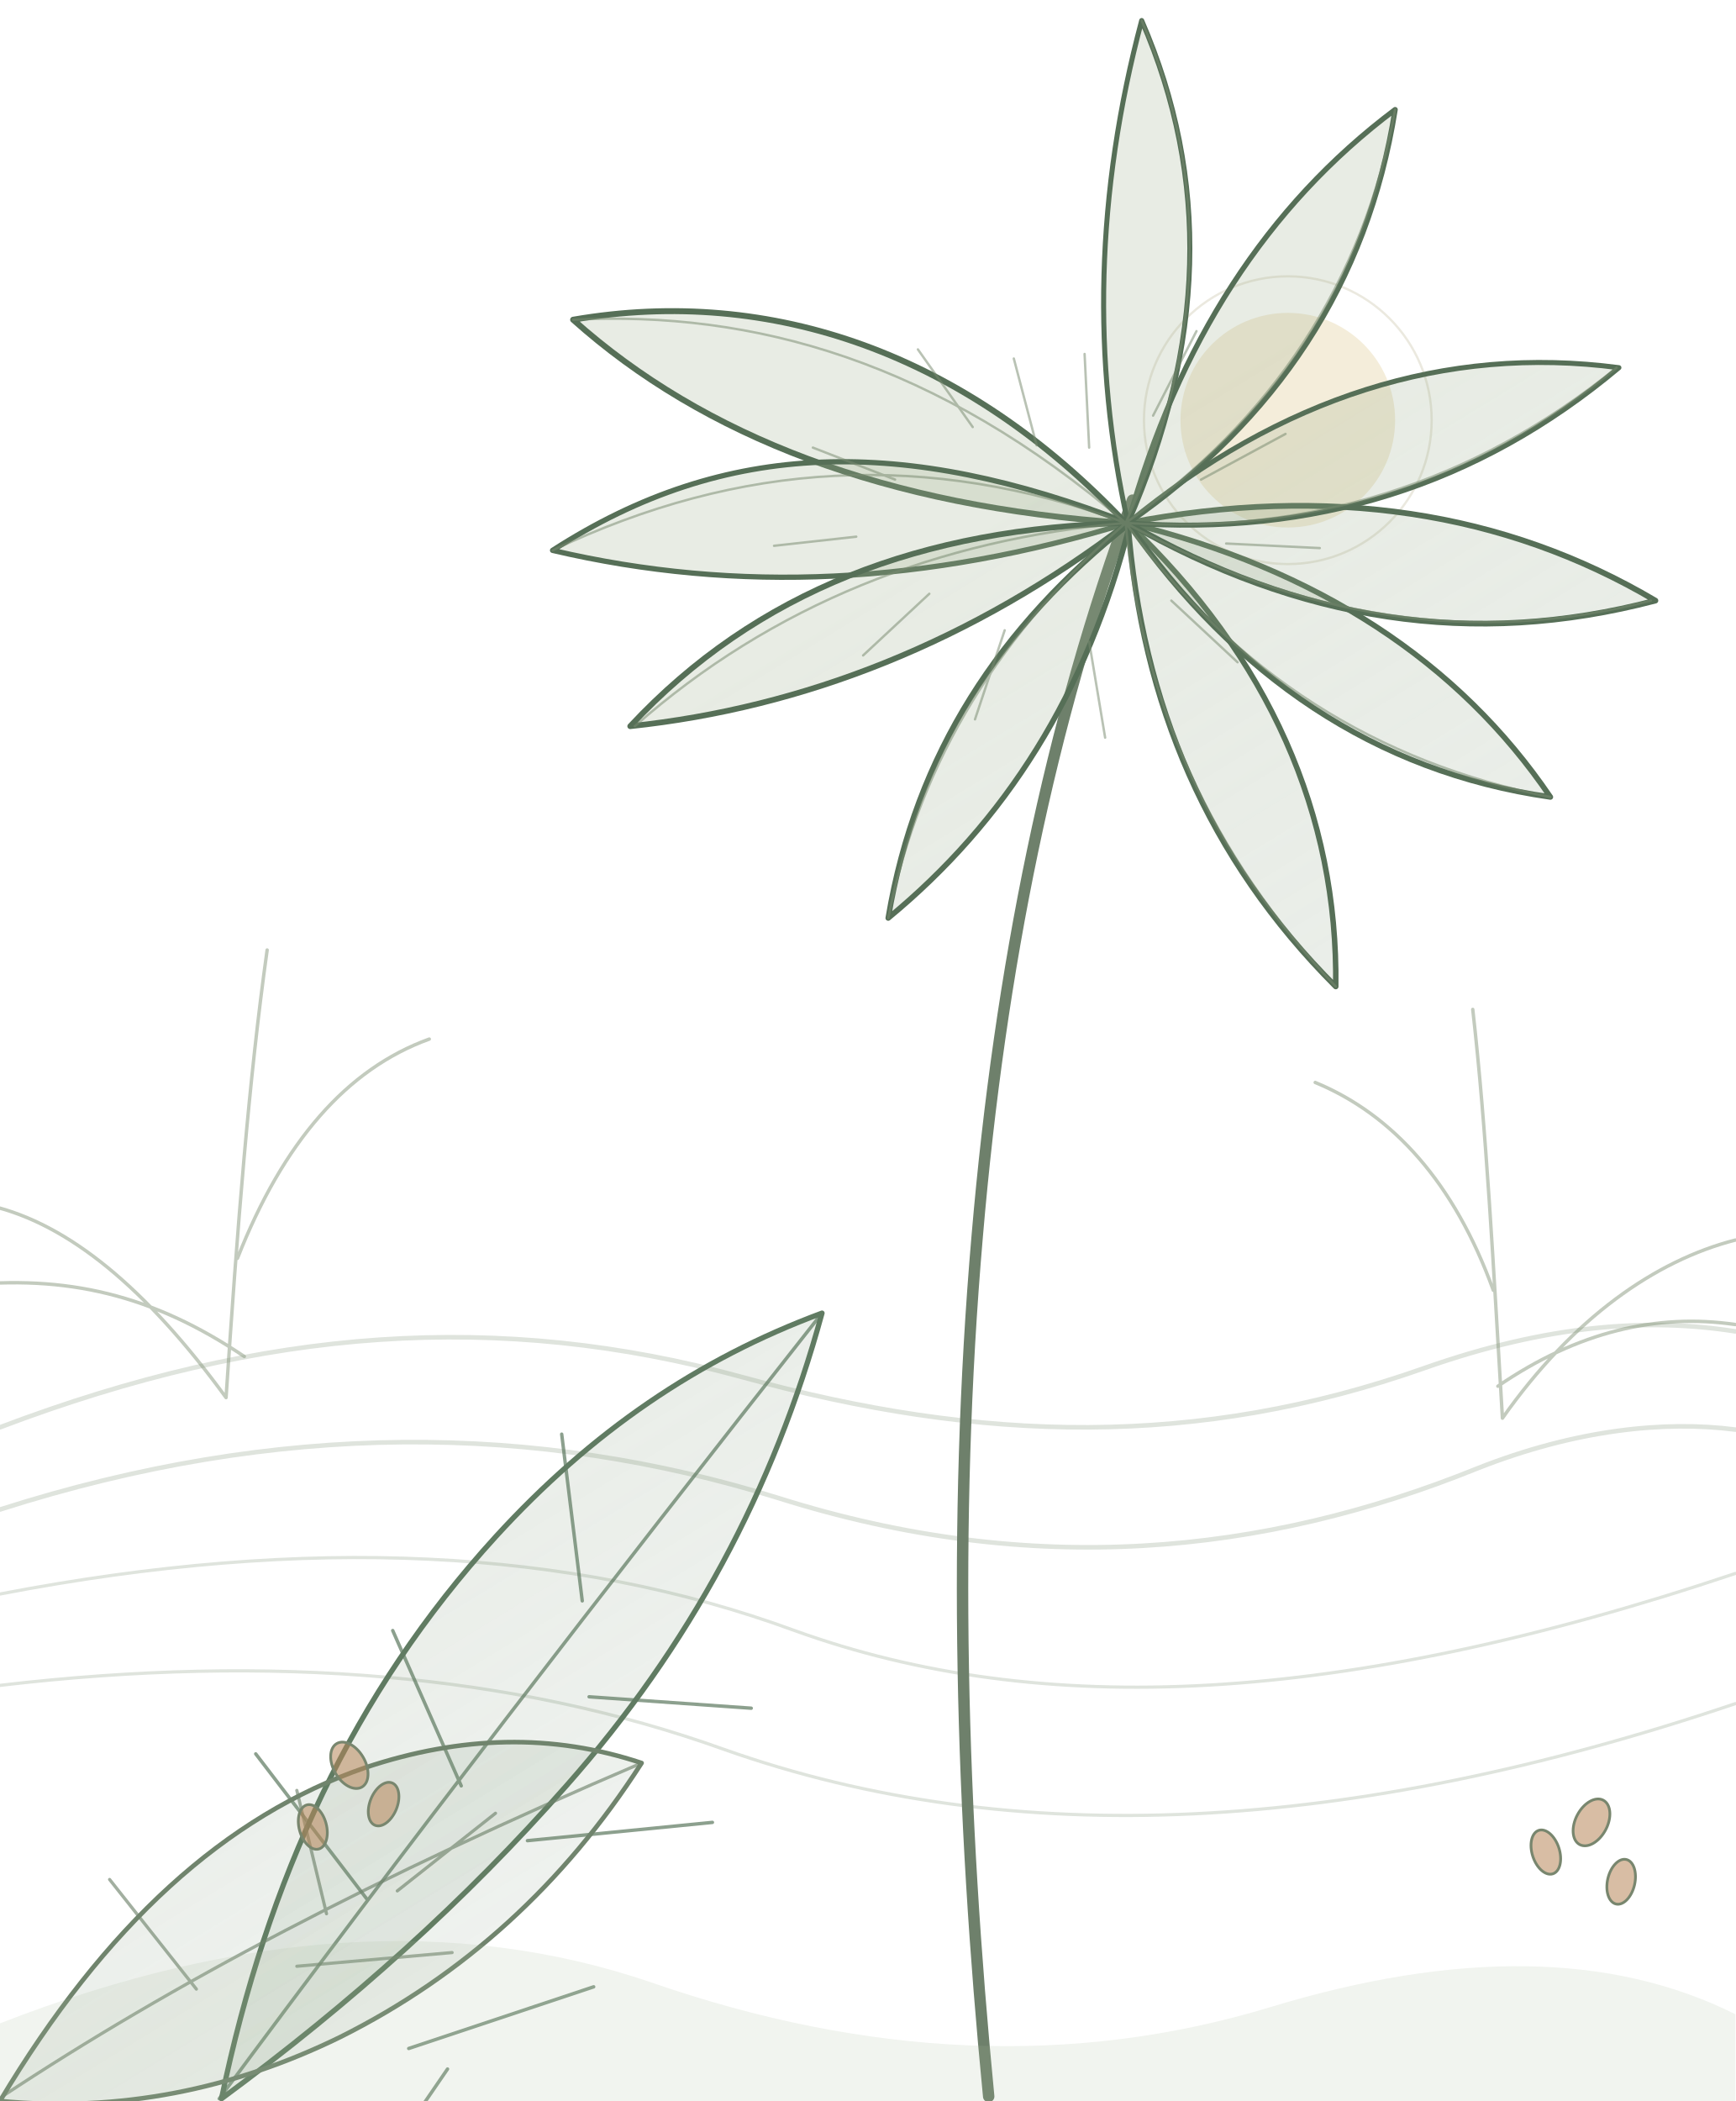
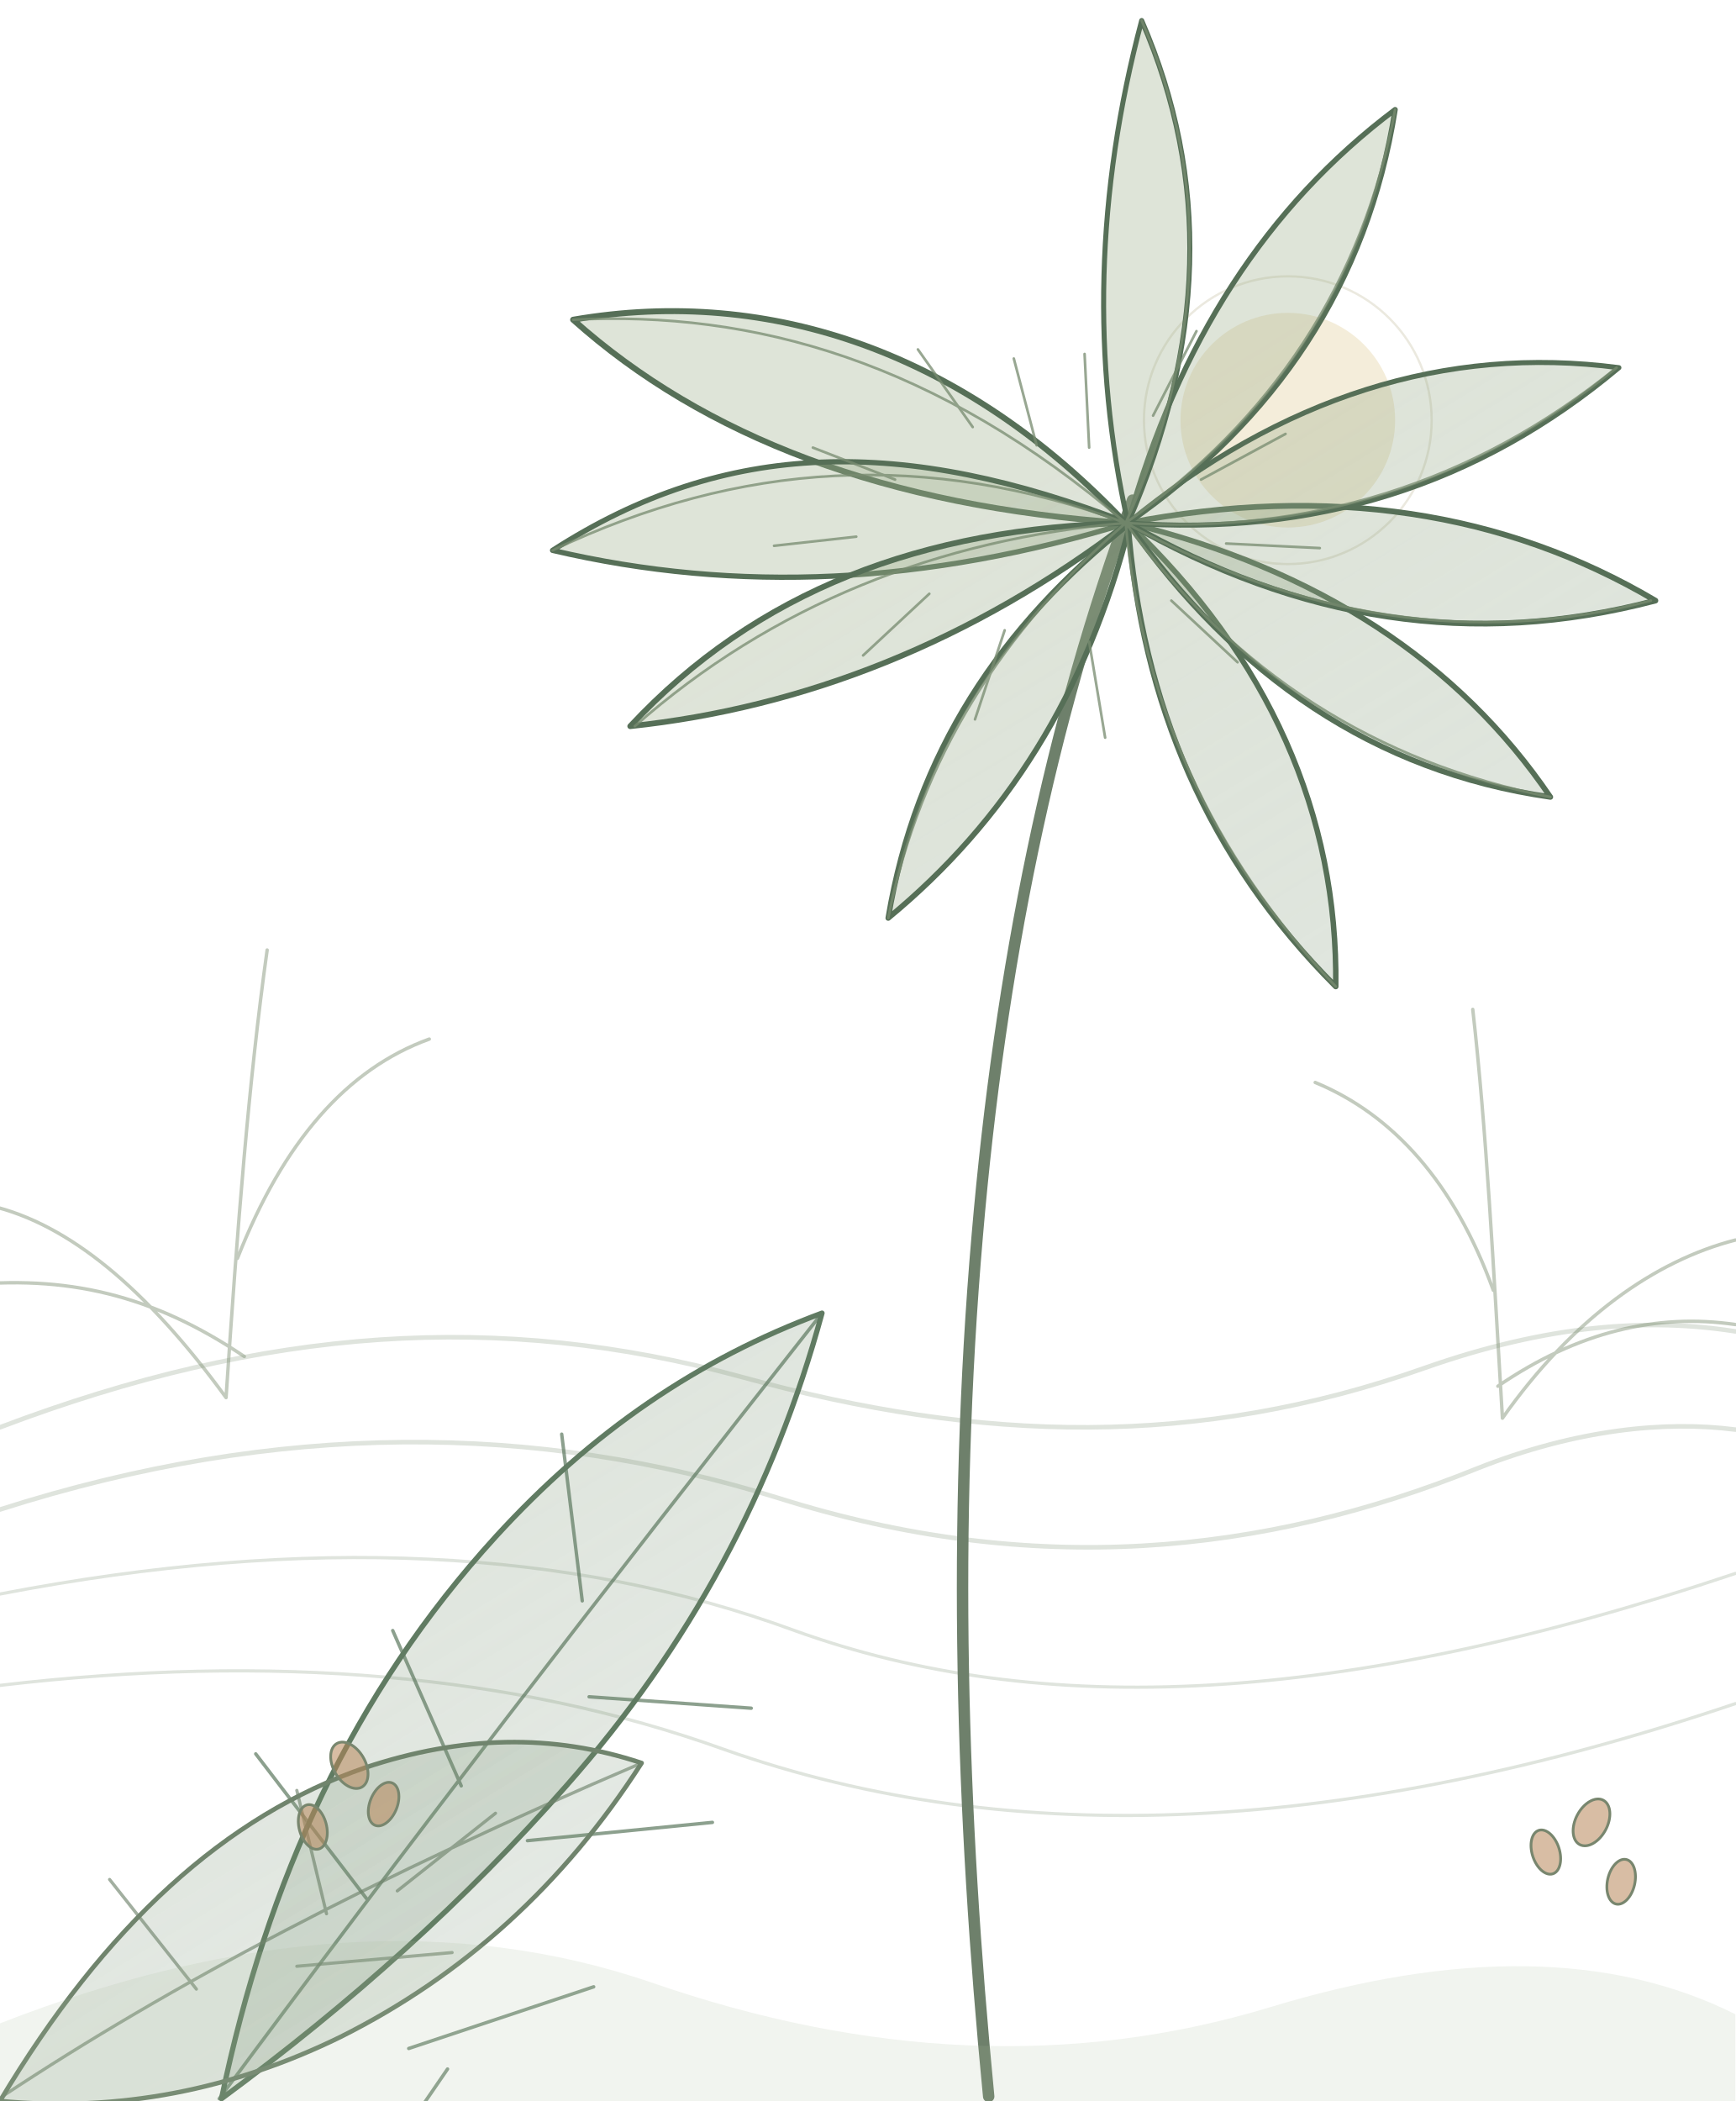
<svg xmlns="http://www.w3.org/2000/svg" viewBox="0 0 760 920" fill="none">
  <defs>
    <linearGradient id="leaf" x1="245" y1="340" x2="548" y2="836" gradientUnits="userSpaceOnUse">
-       <stop stop-color="#9EAF8D" stop-opacity=".24" />
-       <stop offset="1" stop-color="#55775B" stop-opacity=".06" />
+       <stop stop-color="#9EAF8D" stop-opacity=".34" />
+       <stop offset="1" stop-color="#55775B" stop-opacity=".12" />
    </linearGradient>
    <radialGradient id="sun" cx="0" cy="0" r="1" gradientTransform="matrix(0 180 -180 0 566 186)" gradientUnits="userSpaceOnUse">
      <stop stop-color="#D8C78E" stop-opacity=".43" />
      <stop offset="1" stop-color="#D8C78E" stop-opacity="0" />
    </radialGradient>
  </defs>
  <circle cx="564" cy="184" r="47" fill="#E4D5A7" fill-opacity=".42" />
  <circle cx="564" cy="184" r="63" stroke="#B7B18D" stroke-opacity=".28" />
  <g stroke="#7E9279" stroke-linecap="round" opacity=".25">
    <path stroke-width="2" d="M0 625c116-44 219-51 325-22 105 29 200 31 299-4 54-19 98-22 136-16M0 661c122-39 235-38 341-5 111 35 212 25 306-13 43-17 82-21 113-17" />
    <path stroke-width="1.4" d="M0 698c135-26 250-20 348 16 108 39 239 33 412-25M0 738c119-14 225-5 317 28 127 45 274 37 443-20" />
  </g>
  <path d="M433 918c-12-123-16-250-5-377 10-117 32-225 68-322" stroke="#6E806B" stroke-width="5" stroke-linecap="round" />
  <g stroke="#566F57" stroke-linecap="round" stroke-linejoin="round">
    <path d="M493 229c-70-74-155-104-242-89 57 51 137 82 242 89Z" fill="url(#leaf)" stroke-width="2.6" />
    <path d="M494 229c-98-38-176-37-252 12 81 19 164 15 252-12Z" fill="url(#leaf)" stroke-width="2.3" />
    <path d="M494 229c-90 2-163 30-218 89 76-8 150-37 218-89Z" fill="url(#leaf)" stroke-width="2.5" />
    <path d="M495 229c-57 45-94 101-106 173 51-42 87-98 106-173Z" fill="url(#leaf)" stroke-width="2.4" />
    <path d="M494 229c6 79 35 147 91 203 1-75-29-144-91-203Z" fill="url(#leaf)" stroke-width="2.4" />
    <path d="M494 229c47 67 108 109 185 120-40-59-102-100-185-120Z" fill="url(#leaf)" stroke-width="2.4" />
    <path d="M494 229c75 43 151 55 231 34-66-39-143-51-231-34Z" fill="url(#leaf)" stroke-width="2.5" />
    <path d="M494 229c81 6 153-16 215-68-76-10-148 13-215 68Z" fill="url(#leaf)" stroke-width="2.2" />
    <path d="M494 229c65-45 105-105 117-181-56 42-95 102-117 181Z" fill="url(#leaf)" stroke-width="2.3" />
    <path d="M494 229c34-78 36-151 6-220-20 75-22 149-6 220Z" fill="url(#leaf)" stroke-width="2.2" />
  </g>
-   <g stroke="#788B70" stroke-width="1.05" stroke-linecap="round" opacity=".52">
+   <g stroke="#788B70" stroke-width="1.15" stroke-linecap="round" opacity=".76">
    <path d="M493 229C410 158 330 136 251 140M493 229c-87-32-169-27-251 12M493 229c-82 7-155 36-215 89M493 229c-54 47-90 103-104 173M493 229c7 78 37 145 92 203M493 229c48 66 110 105 186 120M493 229c77 42 153 54 230 34M493 229c80 5 152-17 215-68M493 229c64-45 104-105 118-181M493 229c35-78 37-151 7-220" />
    <path d="m454 195-10-38m-18 30-24-34m-10 57-36-14m19 39-36 4m68 21-29 27m62-11-13 39m50-34 7 42m29-60 29 27m-5-52 41 2m-52-30 37-20m-58-8 19-37m-47 51-2-41" />
  </g>
  <path d="M97 919c20-96 58-178 120-246 42-46 89-78 143-98-21 77-58 146-112 207-44 50-94 95-151 137Z" fill="url(#leaf)" stroke="#607B62" stroke-width="2.3" stroke-linejoin="round" />
  <path d="M96 919c80-108 167-221 264-344M161 832l-49-64m90 14-30-68m83-13-9-73m-67 269 81-27m-29-64 81-8m-54-55 71 5m-133 158-48 70" stroke="#607B62" stroke-width="1.5" stroke-linecap="round" opacity=".72" />
  <path d="M0 920c46-77 99-125 160-146 42-14 82-15 121-2-34 53-78 93-132 120-47 23-97 33-149 28Z" fill="url(#leaf)" stroke="#70846D" stroke-width="2" stroke-linejoin="round" />
  <path d="M1 918c74-49 163-96 280-146M86 871l-38-48m95 15-13-54m44 44 43-34m-87 67 68-6" stroke="#70846D" stroke-width="1.4" stroke-linecap="round" opacity=".65" />
  <g stroke="#87977D" stroke-width="1.5" opacity=".5" stroke-linecap="round">
    <path d="M99 612c5-75 10-139 18-196m-18 196c-35-48-69-76-103-84m108 23c20-51 48-83 84-96m-81 139c-40-27-78-36-124-31" />
    <path d="M658 621c-4-67-7-126-13-179m13 179c31-44 67-69 102-78m-106 22c-17-47-44-77-78-91m80 133c35-24 70-32 104-27" />
  </g>
  <g fill="#B88657" fill-opacity=".54" stroke="#78866E" stroke-width="1.2">
    <ellipse cx="153" cy="773" rx="7" ry="11" transform="rotate(-30 153 773)" />
    <ellipse cx="168" cy="790" rx="6" ry="10" transform="rotate(22 168 790)" />
    <ellipse cx="137" cy="800" rx="6" ry="10" transform="rotate(-15 137 800)" />
    <ellipse cx="697" cy="798" rx="7" ry="11" transform="rotate(28 697 798)" />
    <ellipse cx="677" cy="811" rx="6" ry="10" transform="rotate(-18 677 811)" />
    <ellipse cx="710" cy="824" rx="6" ry="10" transform="rotate(13 710 824)" />
  </g>
  <path d="M0 886c105-41 200-47 285-18 95 33 185 37 271 11 82-25 150-24 204 3v38H0v-34Z" fill="#A7B69A" fill-opacity=".16" />
</svg>
